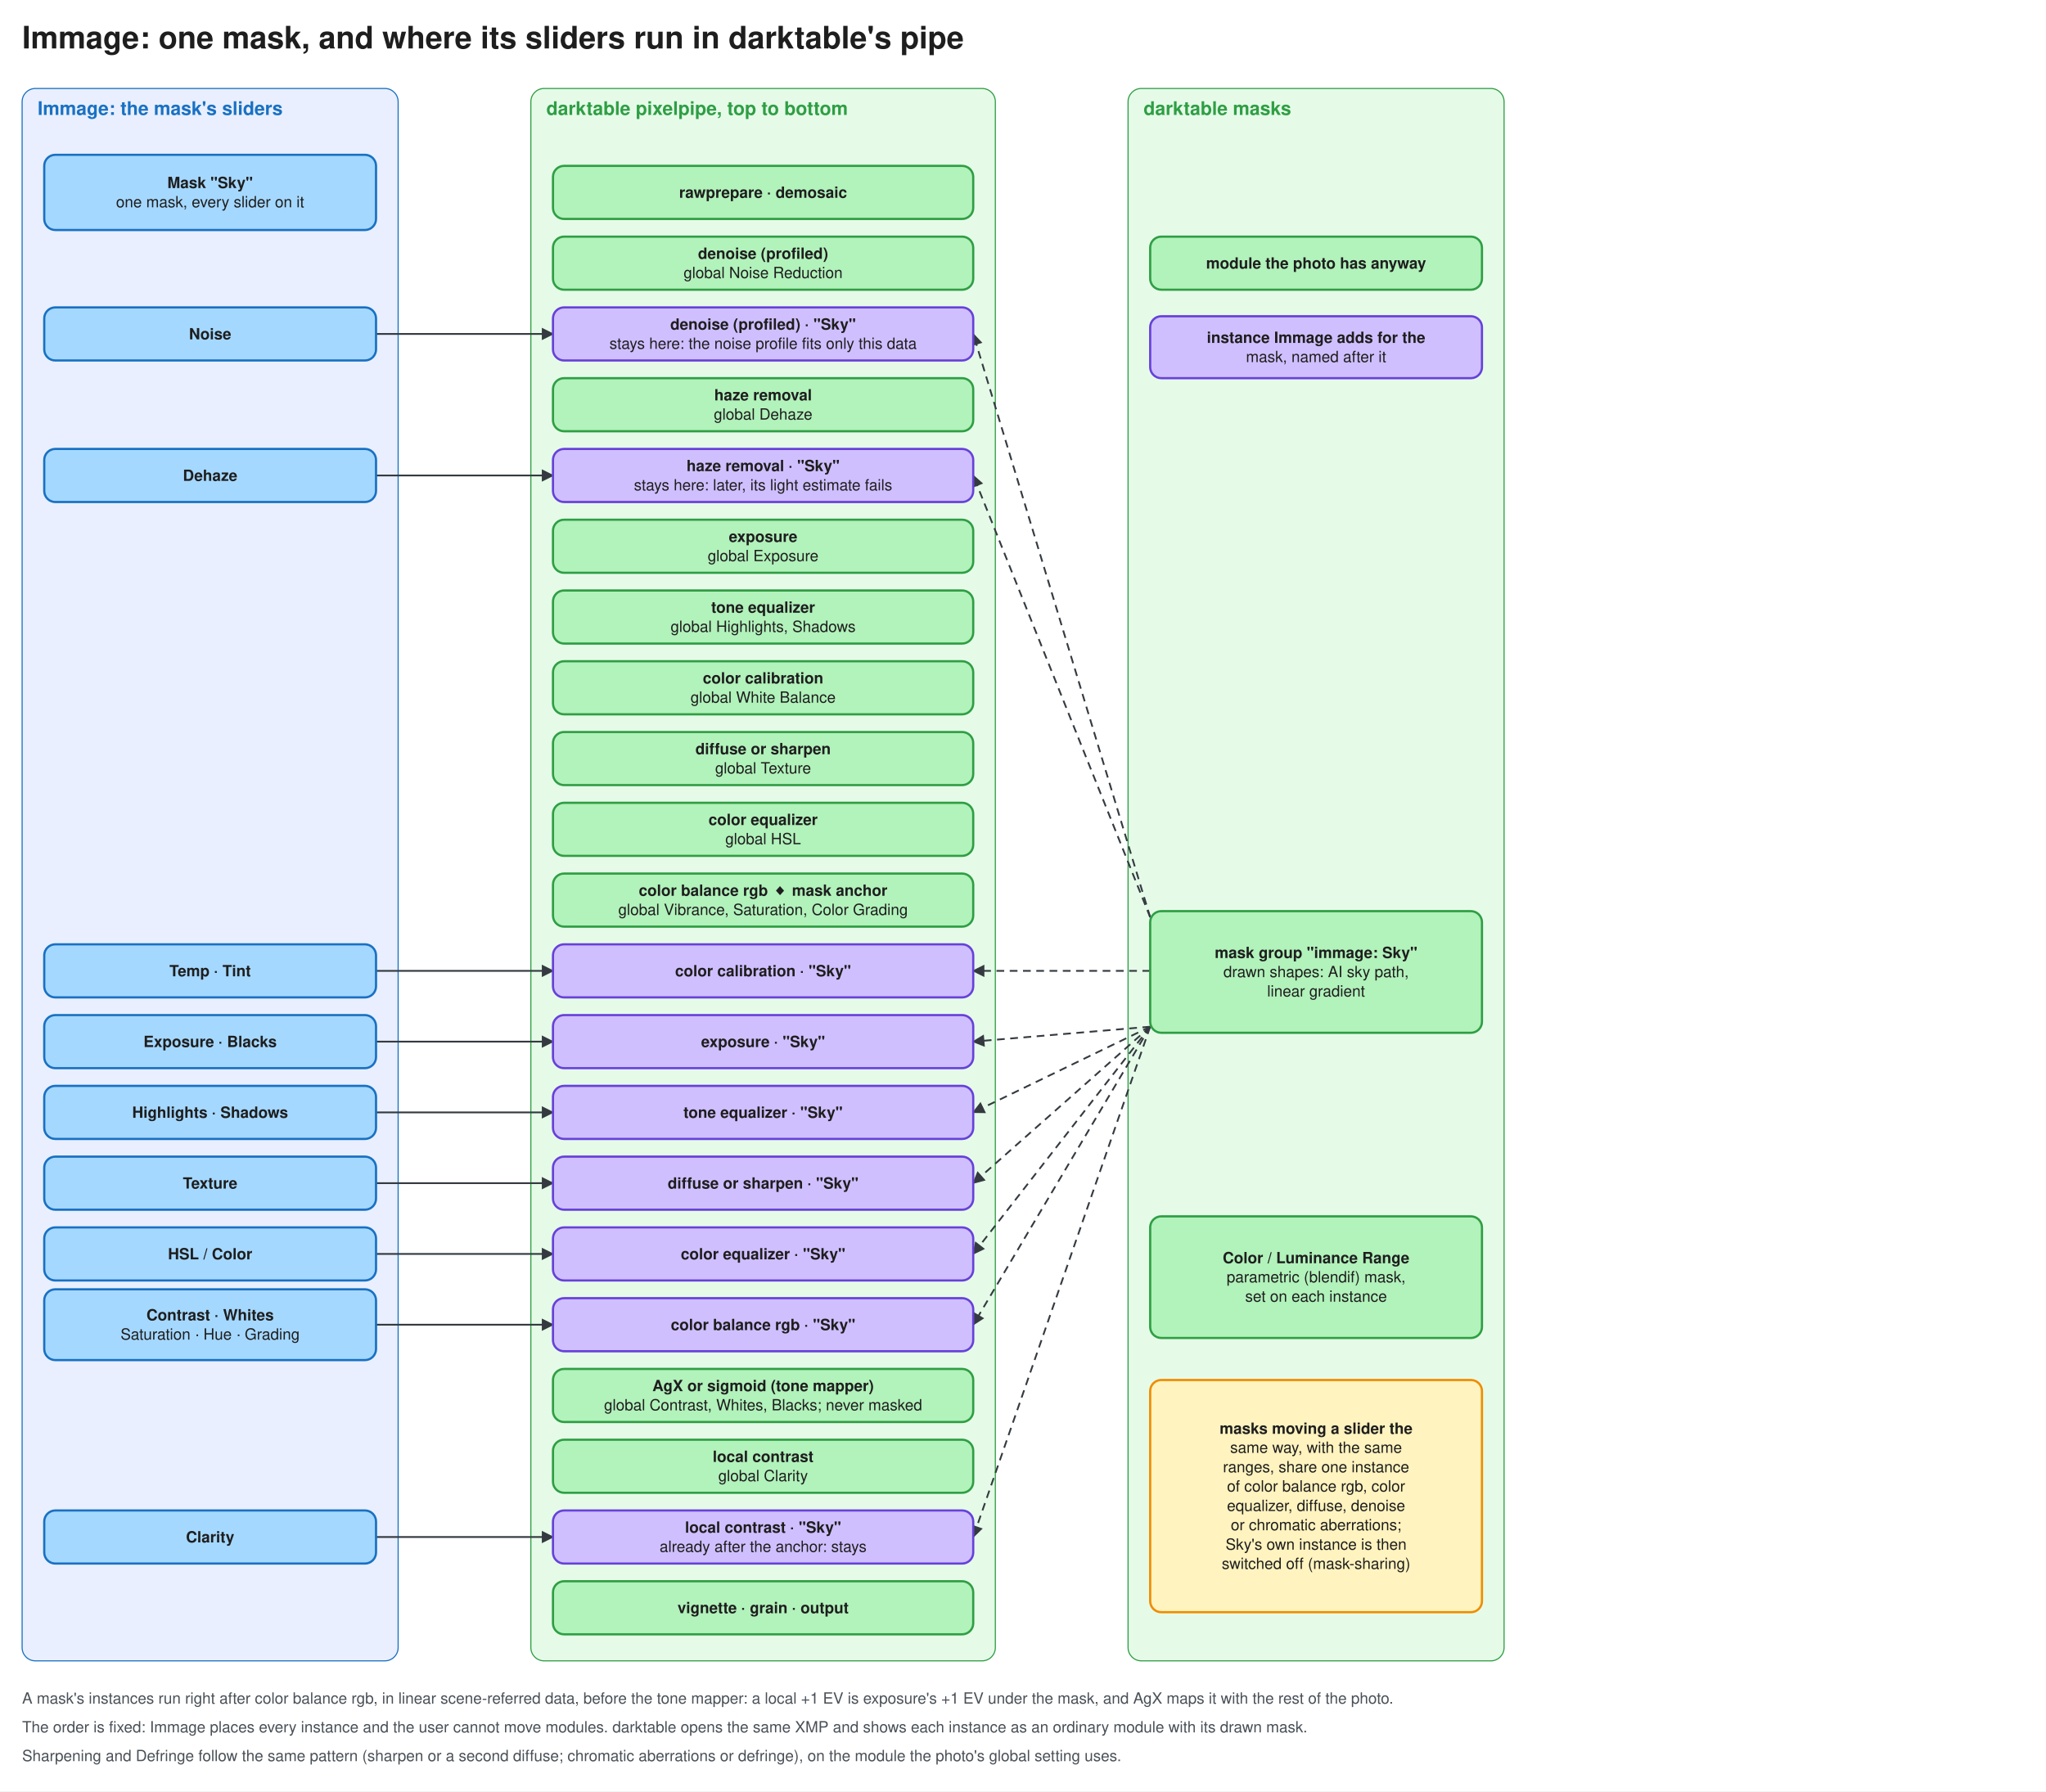
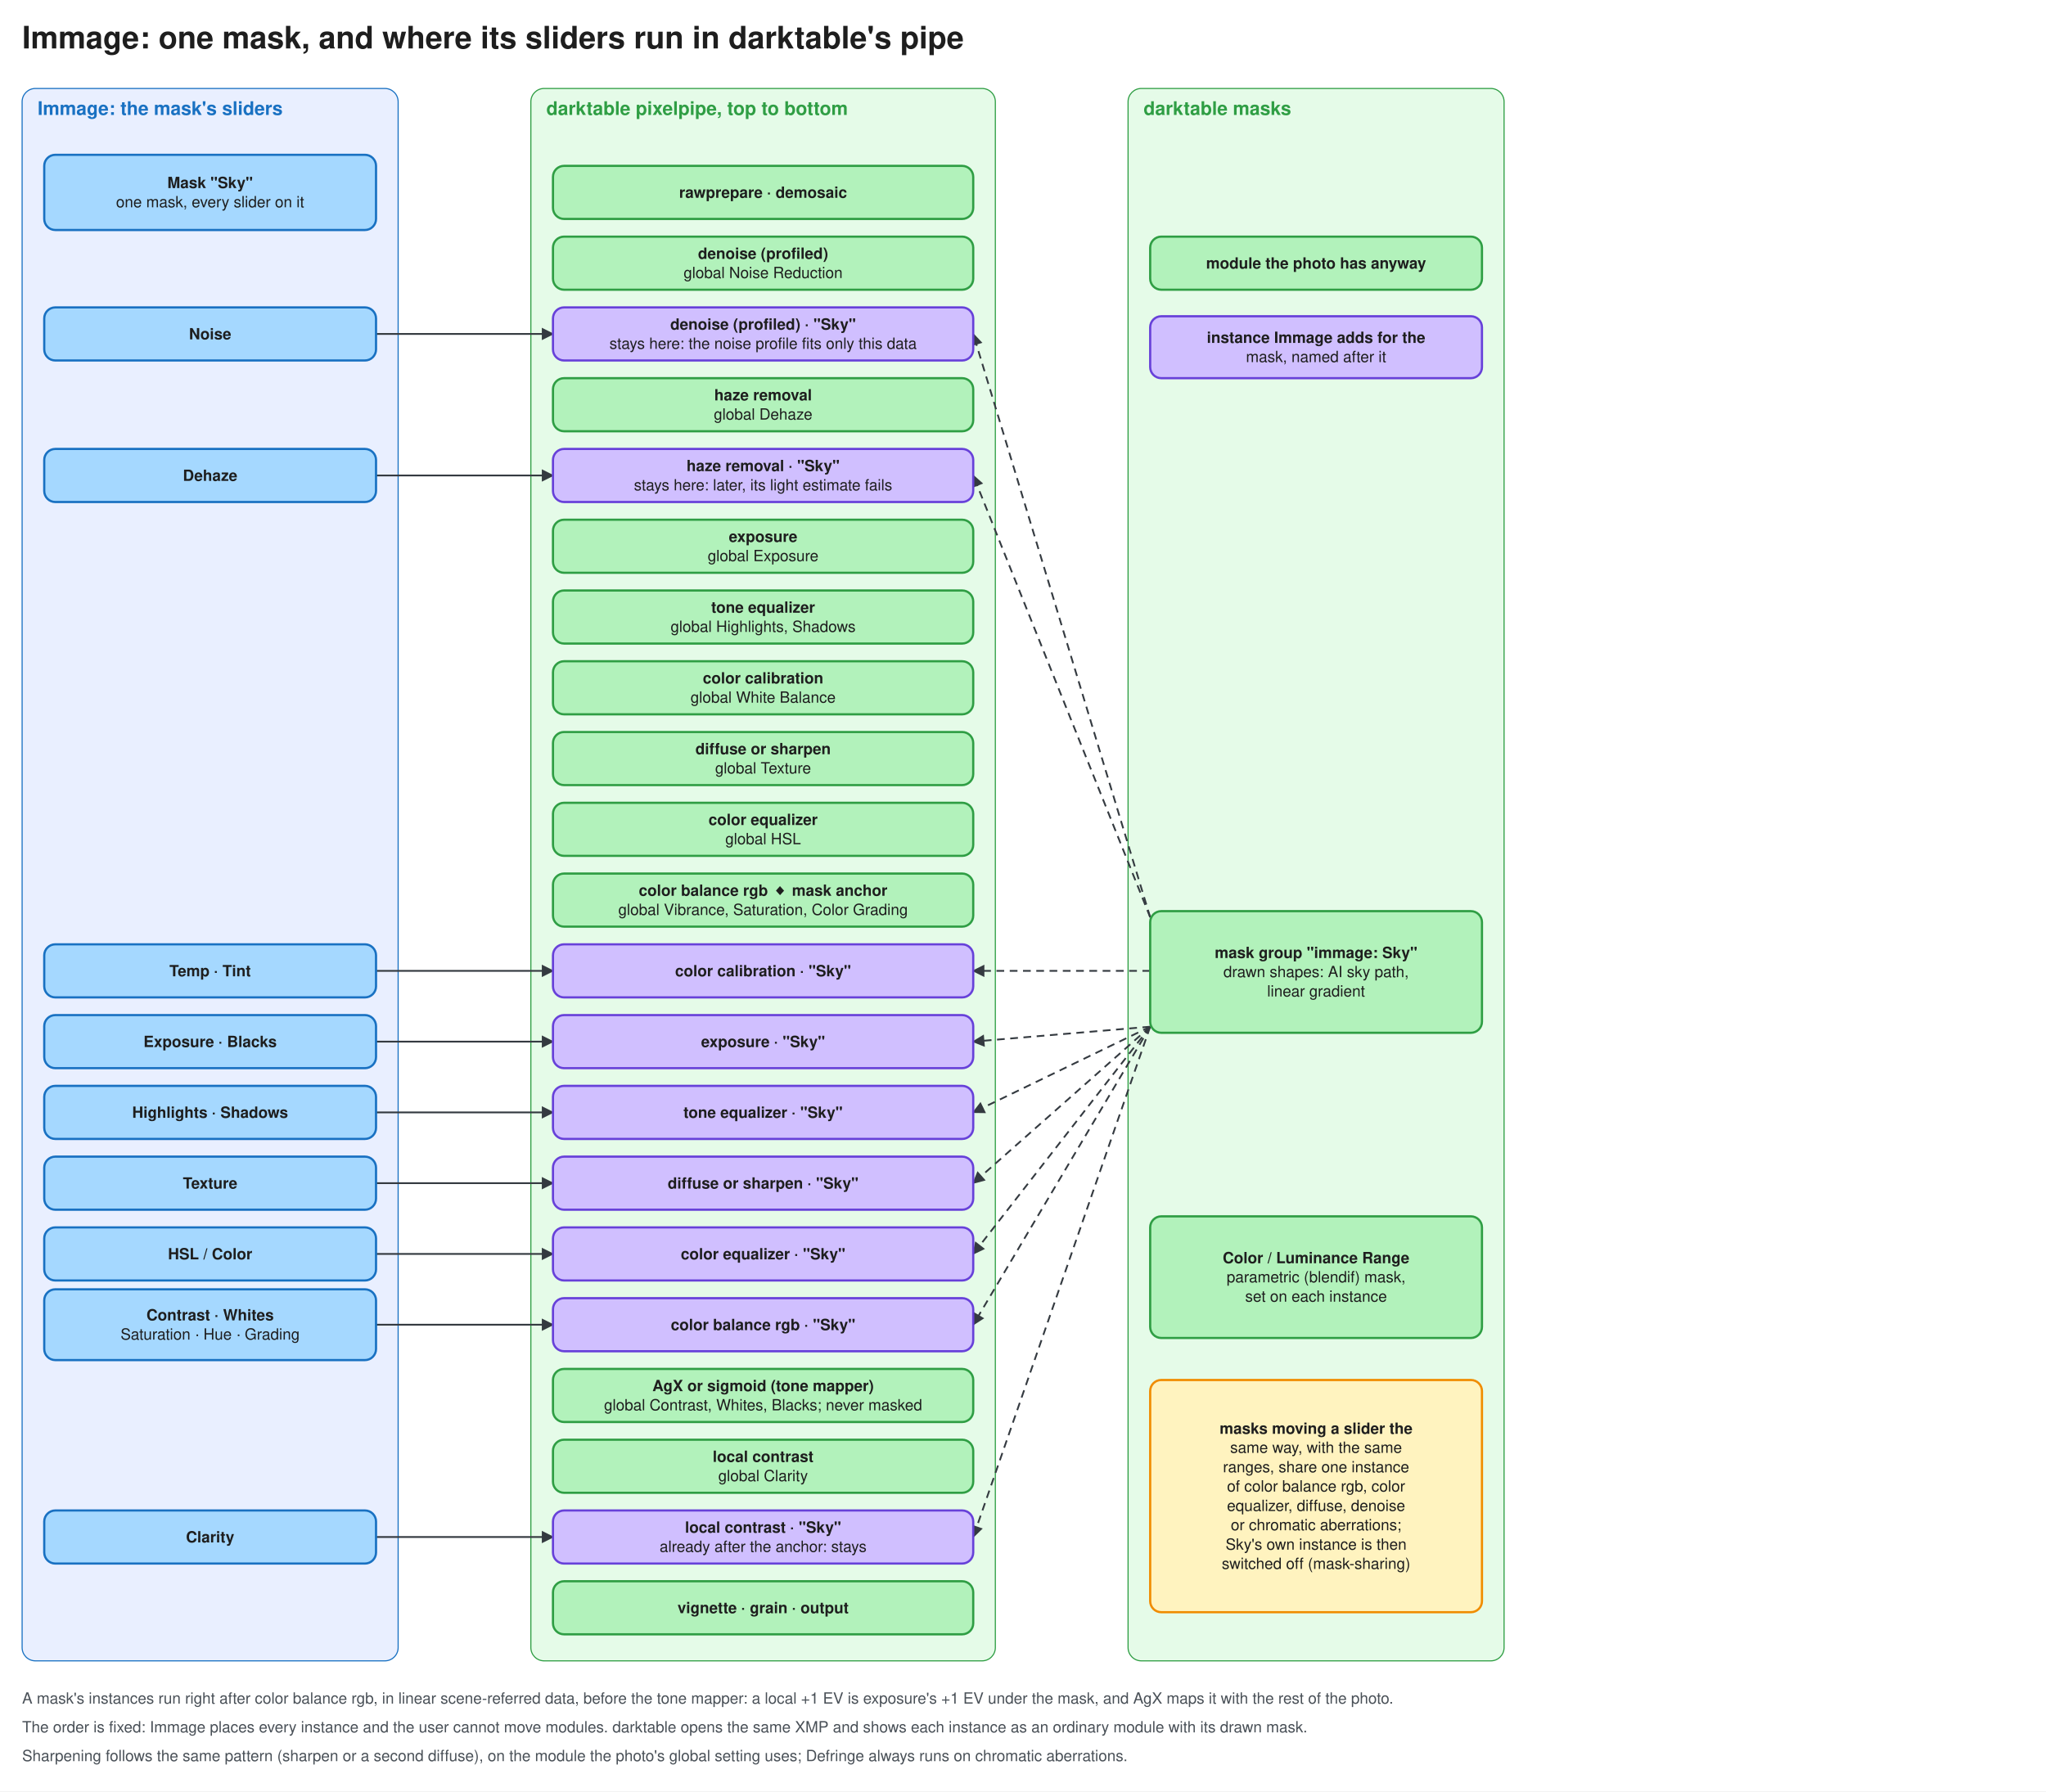
<svg xmlns="http://www.w3.org/2000/svg" viewBox="20 -20 1850 1620" width="1850" height="1620" font-family="-apple-system, Helvetica, Arial, sans-serif">
  <defs>
    <marker id="h" viewBox="0 0 10 10" refX="9" refY="5" markerWidth="7" markerHeight="7" orient="auto-start-reverse">
      <path d="M0,0 L10,5 L0,10 z" fill="#343a40" />
    </marker>
  </defs>
  <rect x="20" y="-20" width="1850" height="1620" fill="#ffffff" />
  <rect x="40" y="60" width="340" height="1422" rx="12" fill="#dbe4ff" fill-opacity="0.6" stroke="#1971c2" stroke-width="1" />
  <text x="54.0" y="78.0" font-size="17" fill="#1971c2" text-anchor="start" dominant-baseline="middle" font-weight="600">Immage: the mask's sliders</text>
  <rect x="500" y="60" width="420" height="1422" rx="12" fill="#d3f9d8" fill-opacity="0.6" stroke="#2f9e44" stroke-width="1" />
  <text x="514.0" y="78.0" font-size="17" fill="#2f9e44" text-anchor="start" dominant-baseline="middle" font-weight="600">darktable pixelpipe, top to bottom</text>
  <rect x="1040" y="60" width="340" height="1422" rx="12" fill="#d3f9d8" fill-opacity="0.6" stroke="#2f9e44" stroke-width="1" />
  <text x="1054.0" y="78.0" font-size="17" fill="#2f9e44" text-anchor="start" dominant-baseline="middle" font-weight="600">darktable masks</text>
  <polyline points="360.0,282.0 520.0,282.0" fill="none" stroke="#343a40" stroke-width="1.6" marker-end="url(#h)" />
  <polyline points="360.0,410.0 520.0,410.0" fill="none" stroke="#343a40" stroke-width="1.6" marker-end="url(#h)" />
  <polyline points="360.0,858.0 520.0,858.0" fill="none" stroke="#343a40" stroke-width="1.6" marker-end="url(#h)" />
  <polyline points="360.0,922.0 520.0,922.0" fill="none" stroke="#343a40" stroke-width="1.6" marker-end="url(#h)" />
  <polyline points="360.0,986.0 520.0,986.0" fill="none" stroke="#343a40" stroke-width="1.6" marker-end="url(#h)" />
  <polyline points="360.0,1050.0 520.0,1050.0" fill="none" stroke="#343a40" stroke-width="1.6" marker-end="url(#h)" />
  <polyline points="360.0,1114.0 520.0,1114.0" fill="none" stroke="#343a40" stroke-width="1.6" marker-end="url(#h)" />
  <polyline points="360.0,1178.0 520.0,1178.0" fill="none" stroke="#343a40" stroke-width="1.6" marker-end="url(#h)" />
  <polyline points="360.0,1370.0 520.0,1370.0" fill="none" stroke="#343a40" stroke-width="1.6" marker-end="url(#h)" />
  <polyline points="1060.0,809.5 900.0,282.0" fill="none" stroke="#343a40" stroke-width="1.6" stroke-dasharray="7 5" marker-end="url(#h)" />
  <polyline points="1060.0,809.5 900.0,410.0" fill="none" stroke="#343a40" stroke-width="1.6" stroke-dasharray="7 5" marker-end="url(#h)" />
  <polyline points="1060.0,858.0 900.0,858.0" fill="none" stroke="#343a40" stroke-width="1.6" stroke-dasharray="7 5" marker-end="url(#h)" />
  <polyline points="1060.0,908.5 900.0,922.0" fill="none" stroke="#343a40" stroke-width="1.6" stroke-dasharray="7 5" marker-end="url(#h)" />
  <polyline points="1060.0,908.5 900.0,986.0" fill="none" stroke="#343a40" stroke-width="1.6" stroke-dasharray="7 5" marker-end="url(#h)" />
  <polyline points="1060.0,908.5 900.0,1050.0" fill="none" stroke="#343a40" stroke-width="1.6" stroke-dasharray="7 5" marker-end="url(#h)" />
  <polyline points="1060.0,908.5 900.0,1114.0" fill="none" stroke="#343a40" stroke-width="1.6" stroke-dasharray="7 5" marker-end="url(#h)" />
  <polyline points="1060.0,908.5 900.0,1178.0" fill="none" stroke="#343a40" stroke-width="1.6" stroke-dasharray="7 5" marker-end="url(#h)" />
  <polyline points="1060.0,908.5 900.0,1370.0" fill="none" stroke="#343a40" stroke-width="1.6" stroke-dasharray="7 5" marker-end="url(#h)" />
  <text x="40.0" y="14.0" font-size="28" fill="#1e1e1e" text-anchor="start" dominant-baseline="middle" font-weight="600">Immage: one mask, and where its sliders run in darktable's pipe</text>
  <rect x="60" y="120" width="300" height="68" rx="10" fill="#a5d8ff" stroke="#1971c2" stroke-width="2" />
  <text x="210.0" y="145.2" font-size="14" fill="#1e1e1e" text-anchor="middle" dominant-baseline="middle" font-weight="600">Mask "Sky"</text>
  <text x="210.0" y="162.8" font-size="14" fill="#1e1e1e" text-anchor="middle" dominant-baseline="middle" font-weight="normal">one mask, every slider on it</text>
  <rect x="520" y="130" width="380" height="48" rx="10" fill="#b2f2bb" stroke="#2f9e44" stroke-width="2" />
  <text x="710.0" y="154.0" font-size="14" fill="#1e1e1e" text-anchor="middle" dominant-baseline="middle" font-weight="600">rawprepare · demosaic</text>
  <rect x="520" y="194" width="380" height="48" rx="10" fill="#b2f2bb" stroke="#2f9e44" stroke-width="2" />
  <text x="710.0" y="209.2" font-size="14" fill="#1e1e1e" text-anchor="middle" dominant-baseline="middle" font-weight="600">denoise (profiled)</text>
  <text x="710.0" y="226.8" font-size="14" fill="#1e1e1e" text-anchor="middle" dominant-baseline="middle" font-weight="normal">global Noise Reduction</text>
  <rect x="520" y="258" width="380" height="48" rx="10" fill="#d0bfff" stroke="#6741d9" stroke-width="2" />
  <text x="710.0" y="273.2" font-size="14" fill="#1e1e1e" text-anchor="middle" dominant-baseline="middle" font-weight="600">denoise (profiled) · "Sky"</text>
  <text x="710.0" y="290.8" font-size="14" fill="#1e1e1e" text-anchor="middle" dominant-baseline="middle" font-weight="normal">stays here: the noise profile fits only this data</text>
  <rect x="60" y="258.0" width="300" height="48" rx="10" fill="#a5d8ff" stroke="#1971c2" stroke-width="2" />
  <text x="210.0" y="282.0" font-size="14" fill="#1e1e1e" text-anchor="middle" dominant-baseline="middle" font-weight="600">Noise</text>
  <rect x="520" y="322" width="380" height="48" rx="10" fill="#b2f2bb" stroke="#2f9e44" stroke-width="2" />
  <text x="710.0" y="337.2" font-size="14" fill="#1e1e1e" text-anchor="middle" dominant-baseline="middle" font-weight="600">haze removal</text>
  <text x="710.0" y="354.8" font-size="14" fill="#1e1e1e" text-anchor="middle" dominant-baseline="middle" font-weight="normal">global Dehaze</text>
  <rect x="520" y="386" width="380" height="48" rx="10" fill="#d0bfff" stroke="#6741d9" stroke-width="2" />
  <text x="710.0" y="401.2" font-size="14" fill="#1e1e1e" text-anchor="middle" dominant-baseline="middle" font-weight="600">haze removal · "Sky"</text>
  <text x="710.0" y="418.8" font-size="14" fill="#1e1e1e" text-anchor="middle" dominant-baseline="middle" font-weight="normal">stays here: later, its light estimate fails</text>
  <rect x="60" y="386.0" width="300" height="48" rx="10" fill="#a5d8ff" stroke="#1971c2" stroke-width="2" />
  <text x="210.0" y="410.0" font-size="14" fill="#1e1e1e" text-anchor="middle" dominant-baseline="middle" font-weight="600">Dehaze</text>
  <rect x="520" y="450" width="380" height="48" rx="10" fill="#b2f2bb" stroke="#2f9e44" stroke-width="2" />
  <text x="710.0" y="465.2" font-size="14" fill="#1e1e1e" text-anchor="middle" dominant-baseline="middle" font-weight="600">exposure</text>
  <text x="710.0" y="482.8" font-size="14" fill="#1e1e1e" text-anchor="middle" dominant-baseline="middle" font-weight="normal">global Exposure</text>
  <rect x="520" y="514" width="380" height="48" rx="10" fill="#b2f2bb" stroke="#2f9e44" stroke-width="2" />
  <text x="710.0" y="529.2" font-size="14" fill="#1e1e1e" text-anchor="middle" dominant-baseline="middle" font-weight="600">tone equalizer</text>
  <text x="710.0" y="546.8" font-size="14" fill="#1e1e1e" text-anchor="middle" dominant-baseline="middle" font-weight="normal">global Highlights, Shadows</text>
  <rect x="520" y="578" width="380" height="48" rx="10" fill="#b2f2bb" stroke="#2f9e44" stroke-width="2" />
  <text x="710.0" y="593.2" font-size="14" fill="#1e1e1e" text-anchor="middle" dominant-baseline="middle" font-weight="600">color calibration</text>
  <text x="710.0" y="610.8" font-size="14" fill="#1e1e1e" text-anchor="middle" dominant-baseline="middle" font-weight="normal">global White Balance</text>
  <rect x="520" y="642" width="380" height="48" rx="10" fill="#b2f2bb" stroke="#2f9e44" stroke-width="2" />
  <text x="710.0" y="657.2" font-size="14" fill="#1e1e1e" text-anchor="middle" dominant-baseline="middle" font-weight="600">diffuse or sharpen</text>
  <text x="710.0" y="674.8" font-size="14" fill="#1e1e1e" text-anchor="middle" dominant-baseline="middle" font-weight="normal">global Texture</text>
  <rect x="520" y="706" width="380" height="48" rx="10" fill="#b2f2bb" stroke="#2f9e44" stroke-width="2" />
  <text x="710.0" y="721.2" font-size="14" fill="#1e1e1e" text-anchor="middle" dominant-baseline="middle" font-weight="600">color equalizer</text>
  <text x="710.0" y="738.8" font-size="14" fill="#1e1e1e" text-anchor="middle" dominant-baseline="middle" font-weight="normal">global HSL</text>
  <rect x="520" y="770" width="380" height="48" rx="10" fill="#b2f2bb" stroke="#2f9e44" stroke-width="2" />
  <text x="710.0" y="785.2" font-size="14" fill="#1e1e1e" text-anchor="middle" dominant-baseline="middle" font-weight="600">color balance rgb  ◆ mask anchor</text>
  <text x="710.0" y="802.8" font-size="14" fill="#1e1e1e" text-anchor="middle" dominant-baseline="middle" font-weight="normal">global Vibrance, Saturation, Color Grading</text>
  <rect x="520" y="834" width="380" height="48" rx="10" fill="#d0bfff" stroke="#6741d9" stroke-width="2" />
  <text x="710.0" y="858.0" font-size="14" fill="#1e1e1e" text-anchor="middle" dominant-baseline="middle" font-weight="600">color calibration · "Sky"</text>
  <rect x="60" y="834.0" width="300" height="48" rx="10" fill="#a5d8ff" stroke="#1971c2" stroke-width="2" />
  <text x="210.0" y="858.0" font-size="14" fill="#1e1e1e" text-anchor="middle" dominant-baseline="middle" font-weight="600">Temp · Tint</text>
  <rect x="520" y="898" width="380" height="48" rx="10" fill="#d0bfff" stroke="#6741d9" stroke-width="2" />
  <text x="710.0" y="922.0" font-size="14" fill="#1e1e1e" text-anchor="middle" dominant-baseline="middle" font-weight="600">exposure · "Sky"</text>
  <rect x="60" y="898.0" width="300" height="48" rx="10" fill="#a5d8ff" stroke="#1971c2" stroke-width="2" />
  <text x="210.0" y="922.0" font-size="14" fill="#1e1e1e" text-anchor="middle" dominant-baseline="middle" font-weight="600">Exposure · Blacks</text>
  <rect x="520" y="962" width="380" height="48" rx="10" fill="#d0bfff" stroke="#6741d9" stroke-width="2" />
  <text x="710.0" y="986.0" font-size="14" fill="#1e1e1e" text-anchor="middle" dominant-baseline="middle" font-weight="600">tone equalizer · "Sky"</text>
  <rect x="60" y="962.0" width="300" height="48" rx="10" fill="#a5d8ff" stroke="#1971c2" stroke-width="2" />
  <text x="210.0" y="986.0" font-size="14" fill="#1e1e1e" text-anchor="middle" dominant-baseline="middle" font-weight="600">Highlights · Shadows</text>
  <rect x="520" y="1026" width="380" height="48" rx="10" fill="#d0bfff" stroke="#6741d9" stroke-width="2" />
  <text x="710.0" y="1050.0" font-size="14" fill="#1e1e1e" text-anchor="middle" dominant-baseline="middle" font-weight="600">diffuse or sharpen · "Sky"</text>
  <rect x="60" y="1026.0" width="300" height="48" rx="10" fill="#a5d8ff" stroke="#1971c2" stroke-width="2" />
  <text x="210.0" y="1050.0" font-size="14" fill="#1e1e1e" text-anchor="middle" dominant-baseline="middle" font-weight="600">Texture</text>
  <rect x="520" y="1090" width="380" height="48" rx="10" fill="#d0bfff" stroke="#6741d9" stroke-width="2" />
  <text x="710.0" y="1114.0" font-size="14" fill="#1e1e1e" text-anchor="middle" dominant-baseline="middle" font-weight="600">color equalizer · "Sky"</text>
  <rect x="60" y="1090.0" width="300" height="48" rx="10" fill="#a5d8ff" stroke="#1971c2" stroke-width="2" />
  <text x="210.0" y="1114.0" font-size="14" fill="#1e1e1e" text-anchor="middle" dominant-baseline="middle" font-weight="600">HSL / Color</text>
  <rect x="520" y="1154" width="380" height="48" rx="10" fill="#d0bfff" stroke="#6741d9" stroke-width="2" />
  <text x="710.0" y="1178.0" font-size="14" fill="#1e1e1e" text-anchor="middle" dominant-baseline="middle" font-weight="600">color balance rgb · "Sky"</text>
  <rect x="60" y="1146.0" width="300" height="64" rx="10" fill="#a5d8ff" stroke="#1971c2" stroke-width="2" />
  <text x="210.0" y="1169.2" font-size="14" fill="#1e1e1e" text-anchor="middle" dominant-baseline="middle" font-weight="600">Contrast · Whites</text>
  <text x="210.0" y="1186.8" font-size="14" fill="#1e1e1e" text-anchor="middle" dominant-baseline="middle" font-weight="normal">Saturation · Hue · Grading</text>
  <rect x="520" y="1218" width="380" height="48" rx="10" fill="#b2f2bb" stroke="#2f9e44" stroke-width="2" />
  <text x="710.0" y="1233.2" font-size="14" fill="#1e1e1e" text-anchor="middle" dominant-baseline="middle" font-weight="600">AgX or sigmoid (tone mapper)</text>
  <text x="710.0" y="1250.8" font-size="14" fill="#1e1e1e" text-anchor="middle" dominant-baseline="middle" font-weight="normal">global Contrast, Whites, Blacks; never masked</text>
  <rect x="520" y="1282" width="380" height="48" rx="10" fill="#b2f2bb" stroke="#2f9e44" stroke-width="2" />
  <text x="710.0" y="1297.2" font-size="14" fill="#1e1e1e" text-anchor="middle" dominant-baseline="middle" font-weight="600">local contrast</text>
  <text x="710.0" y="1314.8" font-size="14" fill="#1e1e1e" text-anchor="middle" dominant-baseline="middle" font-weight="normal">global Clarity</text>
  <rect x="520" y="1346" width="380" height="48" rx="10" fill="#d0bfff" stroke="#6741d9" stroke-width="2" />
  <text x="710.0" y="1361.2" font-size="14" fill="#1e1e1e" text-anchor="middle" dominant-baseline="middle" font-weight="600">local contrast · "Sky"</text>
  <text x="710.0" y="1378.8" font-size="14" fill="#1e1e1e" text-anchor="middle" dominant-baseline="middle" font-weight="normal">already after the anchor: stays</text>
  <rect x="60" y="1346.0" width="300" height="48" rx="10" fill="#a5d8ff" stroke="#1971c2" stroke-width="2" />
  <text x="210.0" y="1370.0" font-size="14" fill="#1e1e1e" text-anchor="middle" dominant-baseline="middle" font-weight="600">Clarity</text>
  <rect x="520" y="1410" width="380" height="48" rx="10" fill="#b2f2bb" stroke="#2f9e44" stroke-width="2" />
  <text x="710.0" y="1434.0" font-size="14" fill="#1e1e1e" text-anchor="middle" dominant-baseline="middle" font-weight="600">vignette · grain · output</text>
  <rect x="1060" y="804" width="300" height="110" rx="10" fill="#b2f2bb" stroke="#2f9e44" stroke-width="2" />
  <text x="1210.0" y="841.5" font-size="14" fill="#1e1e1e" text-anchor="middle" dominant-baseline="middle" font-weight="600">mask group "immage: Sky"</text>
  <text x="1210.0" y="859.0" font-size="14" fill="#1e1e1e" text-anchor="middle" dominant-baseline="middle" font-weight="normal">drawn shapes: AI sky path,</text>
  <text x="1210.0" y="876.5" font-size="14" fill="#1e1e1e" text-anchor="middle" dominant-baseline="middle" font-weight="normal">linear gradient</text>
  <rect x="1060" y="1080" width="300" height="110" rx="10" fill="#b2f2bb" stroke="#2f9e44" stroke-width="2" />
  <text x="1210.0" y="1117.5" font-size="14" fill="#1e1e1e" text-anchor="middle" dominant-baseline="middle" font-weight="600">Color / Luminance Range</text>
  <text x="1210.0" y="1135.0" font-size="14" fill="#1e1e1e" text-anchor="middle" dominant-baseline="middle" font-weight="normal">parametric (blendif) mask,</text>
  <text x="1210.0" y="1152.5" font-size="14" fill="#1e1e1e" text-anchor="middle" dominant-baseline="middle" font-weight="normal">set on each instance</text>
  <rect x="1060" y="194" width="300" height="48" rx="10" fill="#b2f2bb" stroke="#2f9e44" stroke-width="2" />
  <text x="1210.0" y="218.0" font-size="14" fill="#1e1e1e" text-anchor="middle" dominant-baseline="middle" font-weight="600">module the photo has anyway</text>
  <rect x="1060" y="266" width="300" height="56" rx="10" fill="#d0bfff" stroke="#6741d9" stroke-width="2" />
  <text x="1210.0" y="285.2" font-size="14" fill="#1e1e1e" text-anchor="middle" dominant-baseline="middle" font-weight="600">instance Immage adds for the</text>
  <text x="1210.0" y="302.8" font-size="14" fill="#1e1e1e" text-anchor="middle" dominant-baseline="middle" font-weight="normal">mask, named after it</text>
  <rect x="1060" y="1228" width="300" height="210" rx="10" fill="#fff3bf" stroke="#f08c00" stroke-width="2" />
  <text x="1210.0" y="1271.8" font-size="14" fill="#1e1e1e" text-anchor="middle" dominant-baseline="middle" font-weight="600">masks moving a slider the</text>
  <text x="1210.0" y="1289.2" font-size="14" fill="#1e1e1e" text-anchor="middle" dominant-baseline="middle" font-weight="normal">same way, with the same</text>
  <text x="1210.0" y="1306.8" font-size="14" fill="#1e1e1e" text-anchor="middle" dominant-baseline="middle" font-weight="normal">ranges, share one instance</text>
  <text x="1210.0" y="1324.2" font-size="14" fill="#1e1e1e" text-anchor="middle" dominant-baseline="middle" font-weight="normal">of color balance rgb, color</text>
  <text x="1210.0" y="1341.8" font-size="14" fill="#1e1e1e" text-anchor="middle" dominant-baseline="middle" font-weight="normal">equalizer, diffuse, denoise</text>
  <text x="1210.0" y="1359.2" font-size="14" fill="#1e1e1e" text-anchor="middle" dominant-baseline="middle" font-weight="normal">or chromatic aberrations;</text>
  <text x="1210.0" y="1376.8" font-size="14" fill="#1e1e1e" text-anchor="middle" dominant-baseline="middle" font-weight="normal">Sky's own instance is then</text>
  <text x="1210.0" y="1394.2" font-size="14" fill="#1e1e1e" text-anchor="middle" dominant-baseline="middle" font-weight="normal">switched off (mask-sharing)</text>
  <text x="40.0" y="1516.0" font-size="14" fill="#495057" text-anchor="start" dominant-baseline="middle" font-weight="normal">A mask's instances run right after color balance rgb, in linear scene-referred data, before the tone mapper: a local +1 EV is exposure's +1 EV under the mask, and AgX maps it with the rest of the photo.</text>
  <text x="40.0" y="1542.0" font-size="14" fill="#495057" text-anchor="start" dominant-baseline="middle" font-weight="normal">The order is fixed: Immage places every instance and the user cannot move modules. darktable opens the same XMP and shows each instance as an ordinary module with its drawn mask.</text>
-   <text x="40.0" y="1568.0" font-size="14" fill="#495057" text-anchor="start" dominant-baseline="middle" font-weight="normal">Sharpening and Defringe follow the same pattern (sharpen or a second diffuse; chromatic aberrations or defringe), on the module the photo's global setting uses.</text>
+   <text x="40.0" y="1568.0" font-size="14" fill="#495057" text-anchor="start" dominant-baseline="middle" font-weight="normal">Sharpening follows the same pattern (sharpen or a second diffuse), on the module the photo's global setting uses; Defringe always runs on chromatic aberrations.</text>
</svg>
